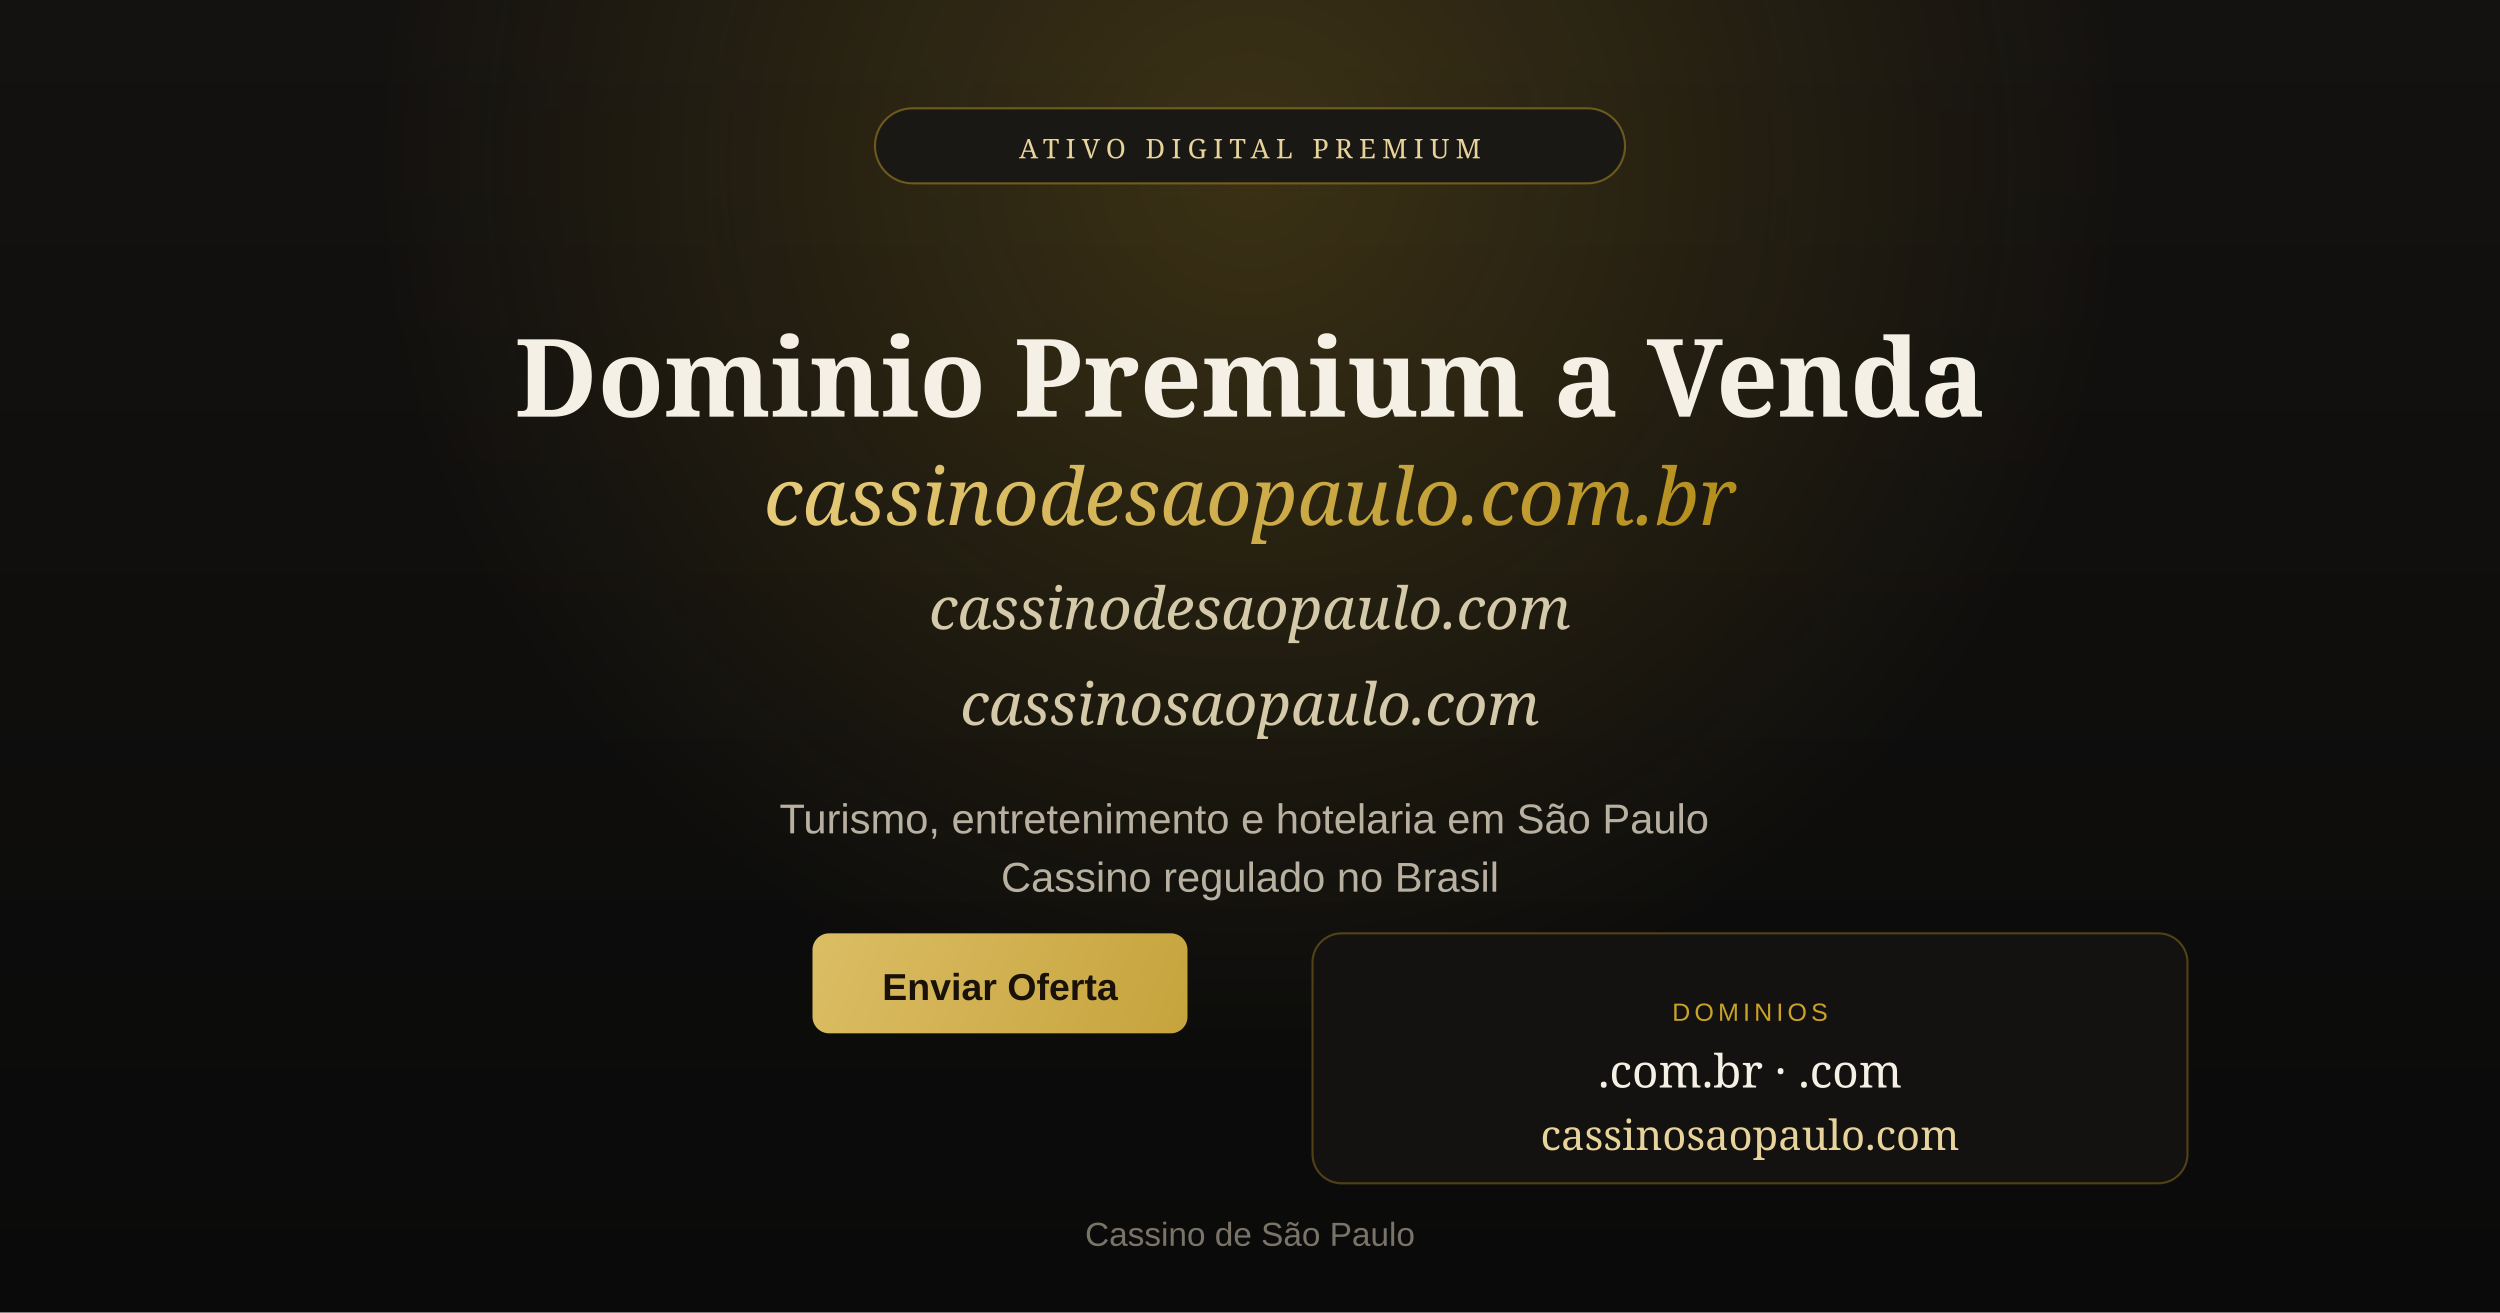
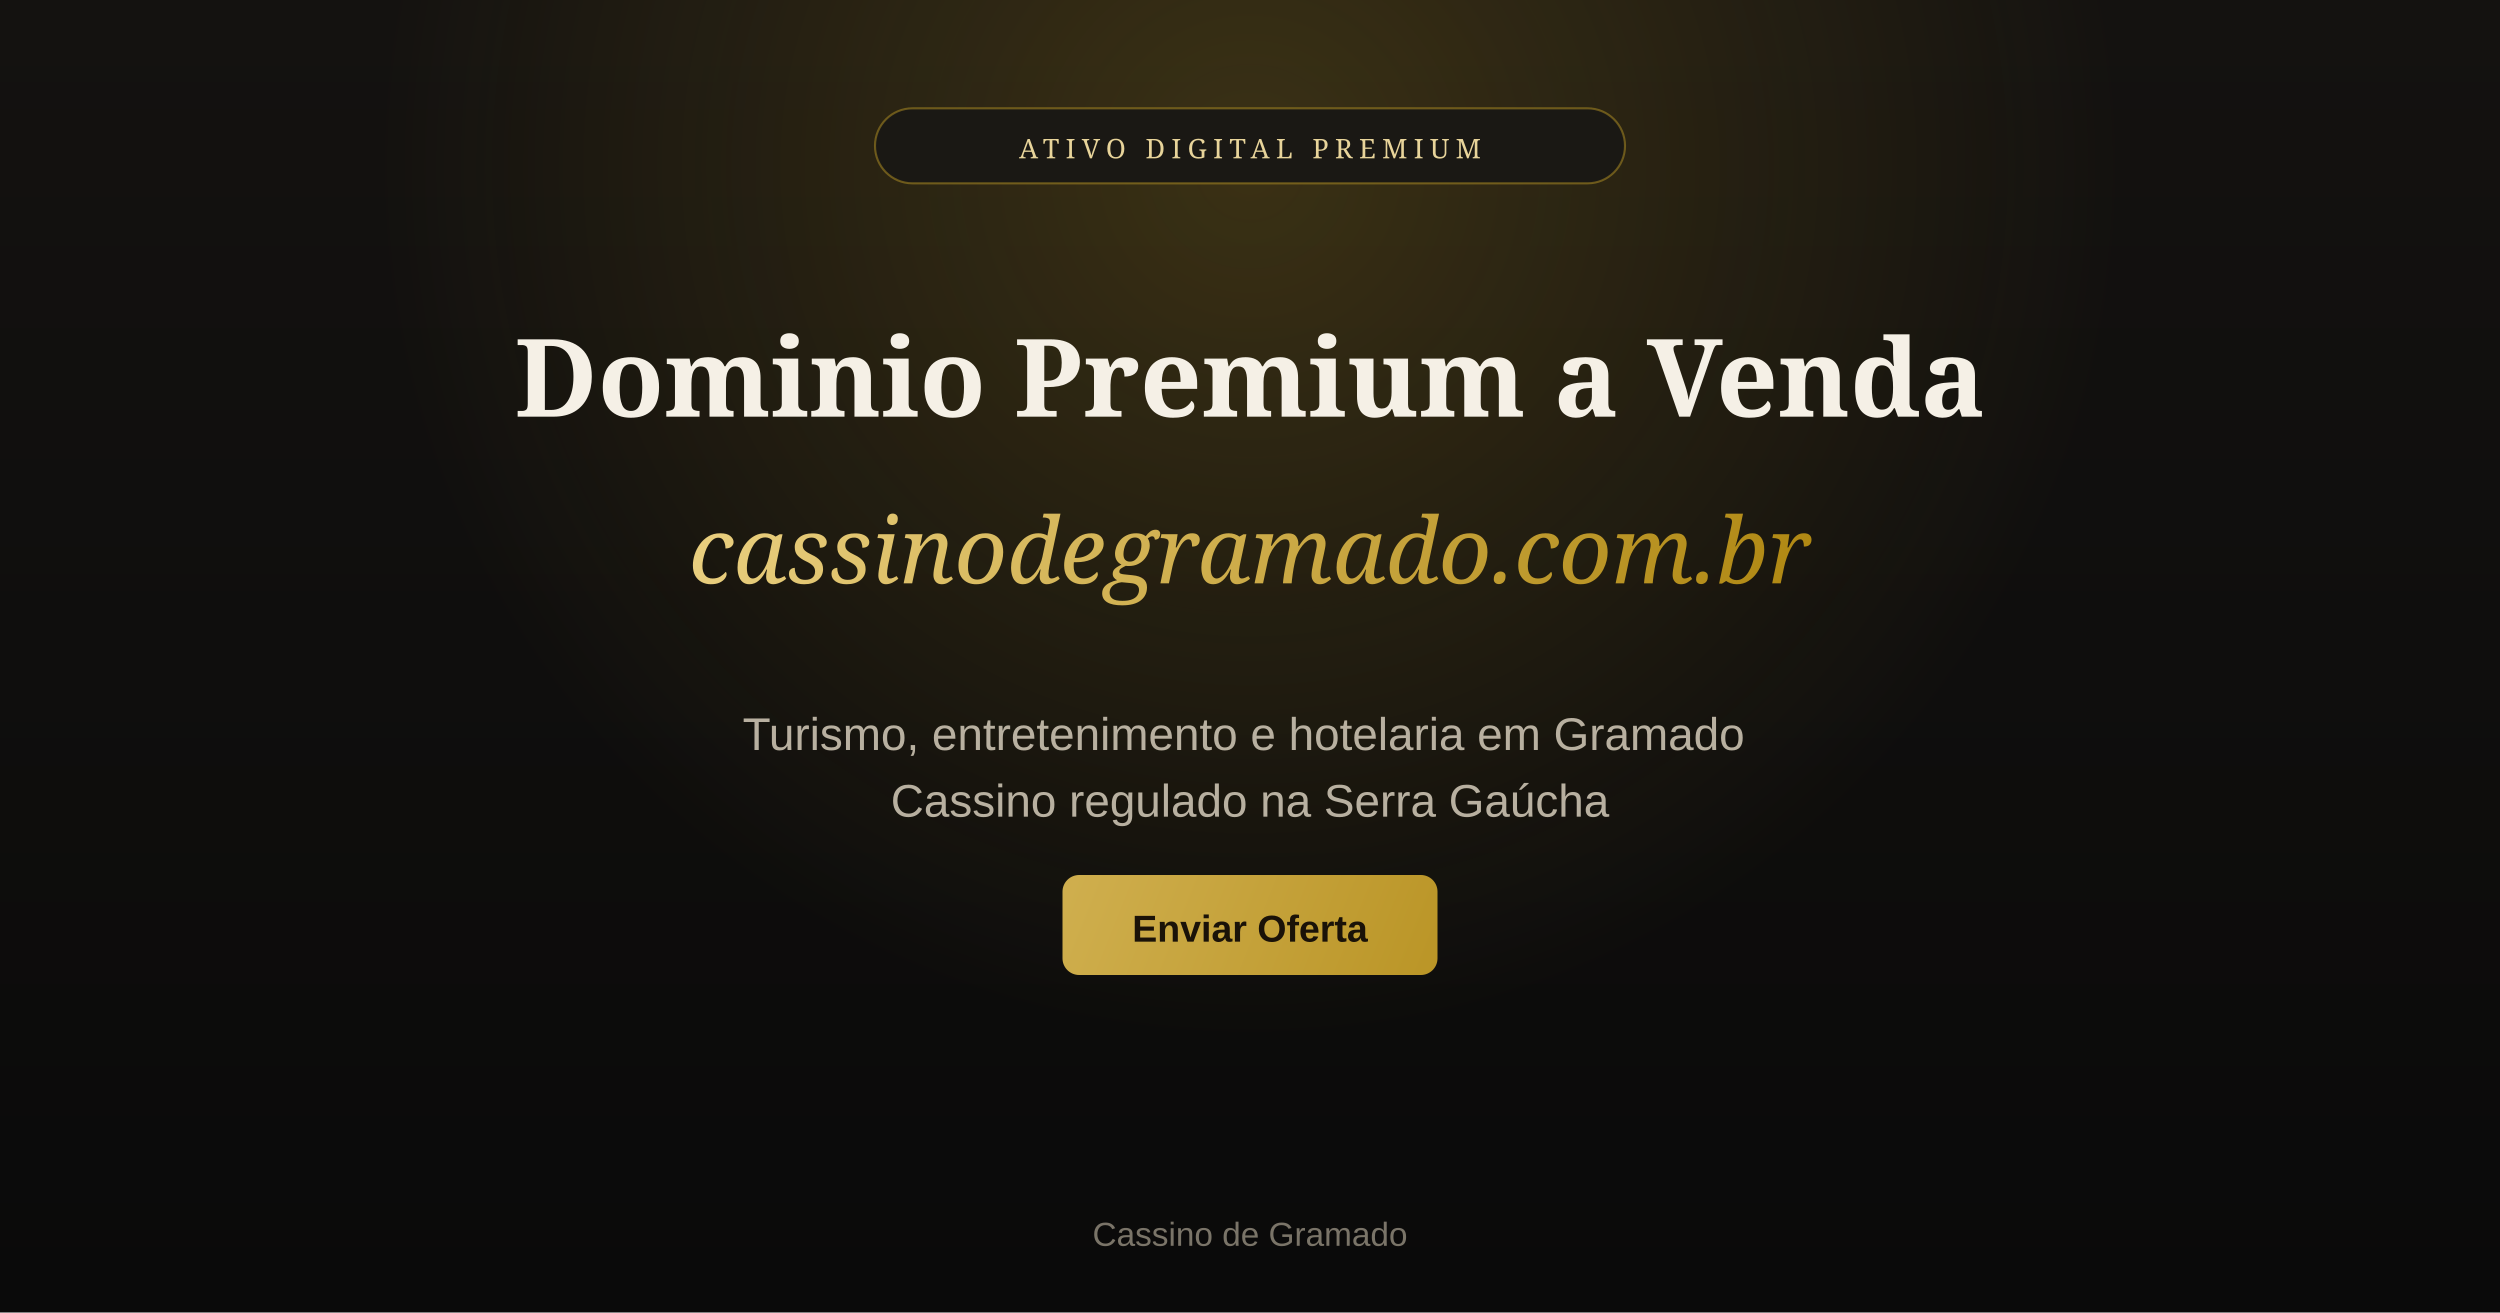
- <svg xmlns="http://www.w3.org/2000/svg" width="1200" height="630" viewBox="0 0 1200 630" role="img" aria-label="Cassino de São Paulo dominio premium cassinodesaopaulo.com.br a venda">
+ <svg xmlns="http://www.w3.org/2000/svg" width="1200" height="630" viewBox="0 0 1200 630" role="img" aria-label="Cassino de Gramado dominio premium cassinodegramado.com.br a venda">
  <defs>
    <linearGradient id="bg" x1="600" y1="0" x2="600" y2="630" gradientUnits="userSpaceOnUse">
      <stop stop-color="#141210" />
      <stop offset="1" stop-color="#0a0a0a" />
    </linearGradient>
    <linearGradient id="gold" x1="300" y1="180" x2="900" y2="420" gradientUnits="userSpaceOnUse">
      <stop stop-color="#f0d78c" />
      <stop offset="1" stop-color="#a67c00" />
    </linearGradient>
    <radialGradient id="glow" cx="600" cy="80" r="420" gradientUnits="userSpaceOnUse">
      <stop stop-color="#c9a227" stop-opacity="0.22" />
      <stop offset="1" stop-color="#c9a227" stop-opacity="0" />
    </radialGradient>
  </defs>
  <rect width="1200" height="630" fill="url(#bg)" />
  <rect width="1200" height="630" fill="url(#glow)" />
  <rect x="420" y="52" width="360" height="36" rx="18" fill="#1a1814" stroke="#c9a227" stroke-opacity="0.45" />
  <text x="600" y="76" text-anchor="middle" fill="#e8d49a" font-family="Georgia, serif" font-size="13" letter-spacing="3">ATIVO DIGITAL PREMIUM</text>
  <text x="600" y="200" text-anchor="middle" fill="#f5f0e6" font-family="Georgia, serif" font-size="52" font-weight="600">Dominio Premium a Venda</text>
-   <text x="600" y="252" text-anchor="middle" fill="url(#gold)" font-family="Georgia, serif" font-size="38" font-style="italic">cassinodesaopaulo.com.br</text>
-   <text x="600" y="302" text-anchor="middle" fill="#d4c9a8" font-family="Georgia, serif" font-size="28" font-style="italic">cassinodesaopaulo.com</text>
-   <text x="600" y="348" text-anchor="middle" fill="#d4c9a8" font-family="Georgia, serif" font-size="28" font-style="italic">cassinosaopaulo.com</text>
-   <text x="600" y="400" text-anchor="middle" fill="#b8b0a0" font-family="Arial, sans-serif" font-size="20">
-     <tspan x="600" dy="0">Turismo, entretenimento e hotelaria em São Paulo</tspan>
-     <tspan x="600" dy="28">Cassino regulado no Brasil</tspan>
+   <text x="600" y="280" text-anchor="middle" fill="url(#gold)" font-family="Georgia, serif" font-size="44" font-style="italic">cassinodegramado.com.br</text>
+   <text x="600" y="360" text-anchor="middle" fill="#b8b0a0" font-family="Arial, sans-serif" font-size="22">
+     <tspan x="600" dy="0">Turismo, entretenimento e hotelaria em Gramado</tspan>
+     <tspan x="600" dy="32">Cassino regulado na Serra Gaúcha</tspan>
  </text>
-   <rect x="390" y="448" width="180" height="48" rx="8" fill="url(#gold)" />
-   <text x="480" y="480" text-anchor="middle" fill="#1a1208" font-family="Arial, sans-serif" font-size="18" font-weight="700">Enviar Oferta</text>
-   <rect x="630" y="448" width="420" height="120" rx="14" fill="#141210" stroke="#c9a227" stroke-opacity="0.35" />
-   <text x="840" y="490" text-anchor="middle" fill="#c9a227" font-family="Arial, sans-serif" font-size="12" letter-spacing="2">DOMINIOS</text>
-   <text x="840" y="522" text-anchor="middle" fill="#f5f0e6" font-family="Georgia, serif" font-size="22">.com.br · .com</text>
-   <text x="840" y="552" text-anchor="middle" fill="#e8d49a" font-family="Georgia, serif" font-size="20">cassinosaopaulo.com</text>
-   <text x="600" y="598" text-anchor="middle" fill="#7a7468" font-family="Arial, sans-serif" font-size="16">Cassino de São Paulo</text>
+   <rect x="510" y="420" width="180" height="48" rx="8" fill="url(#gold)" />
+   <text x="600" y="452" text-anchor="middle" fill="#1a1208" font-family="Arial, sans-serif" font-size="18" font-weight="700">Enviar Oferta</text>
+   <text x="600" y="598" text-anchor="middle" fill="#7a7468" font-family="Arial, sans-serif" font-size="16">Cassino de Gramado</text>
</svg>
